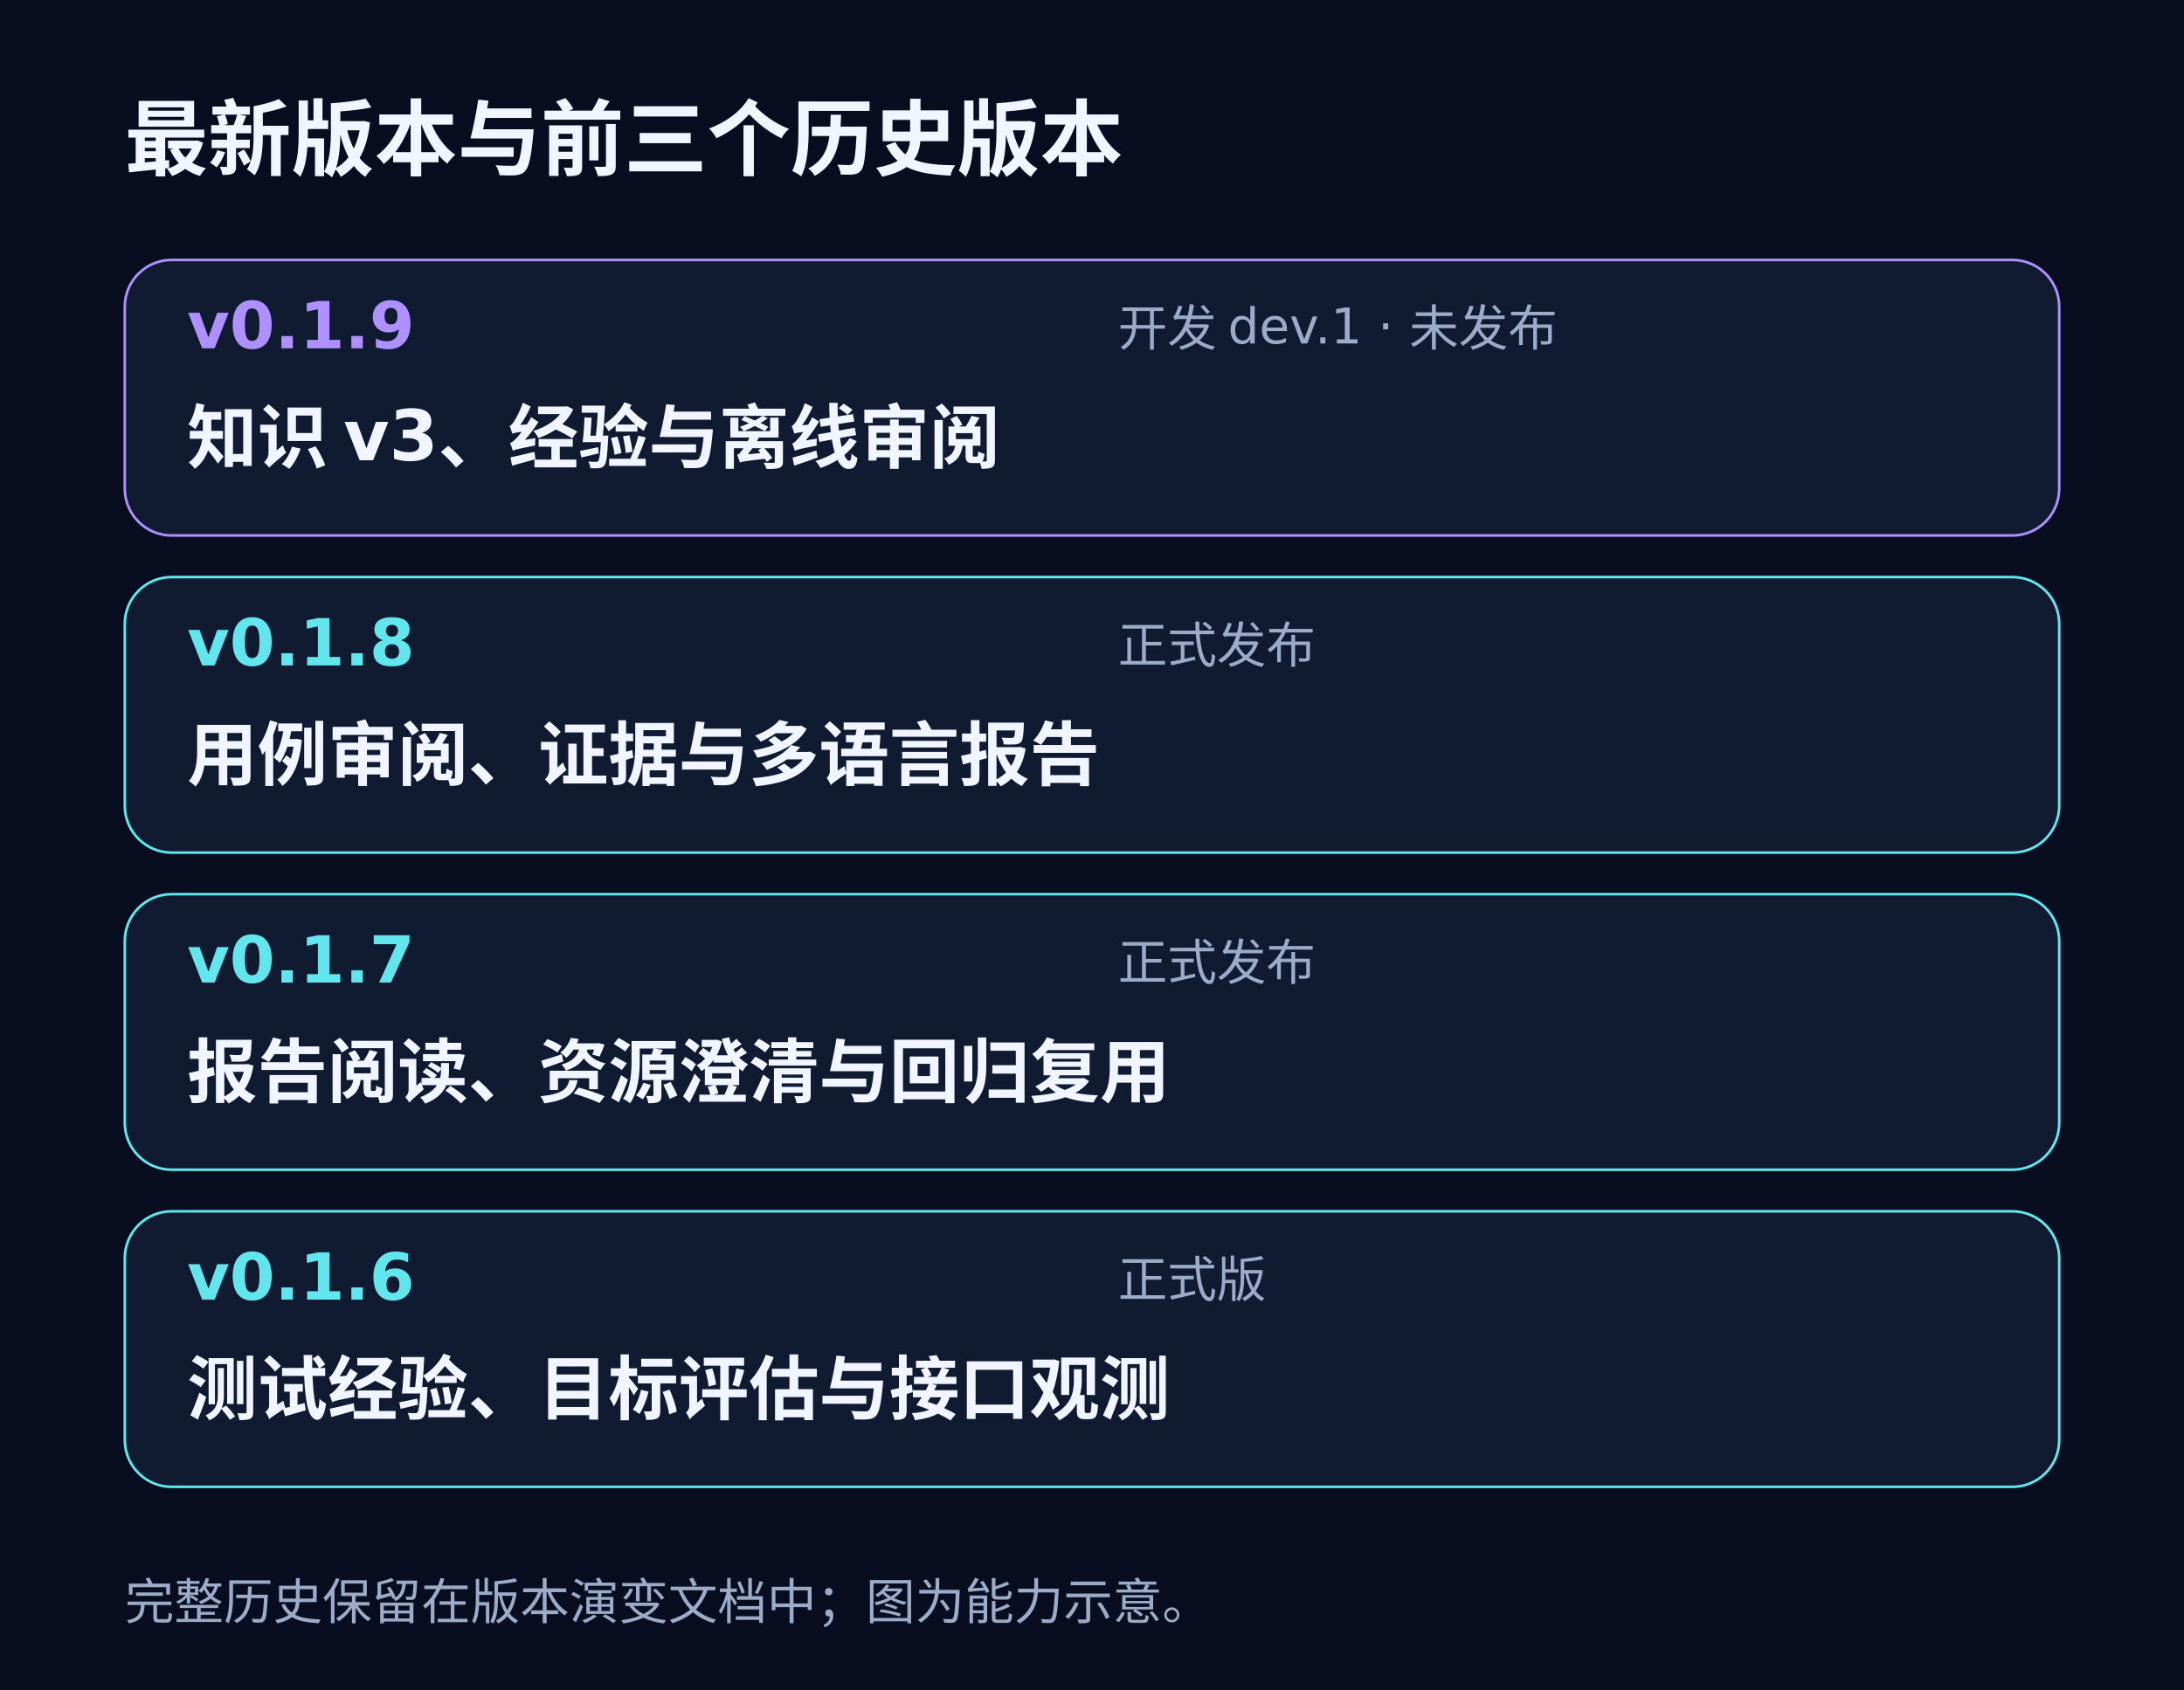
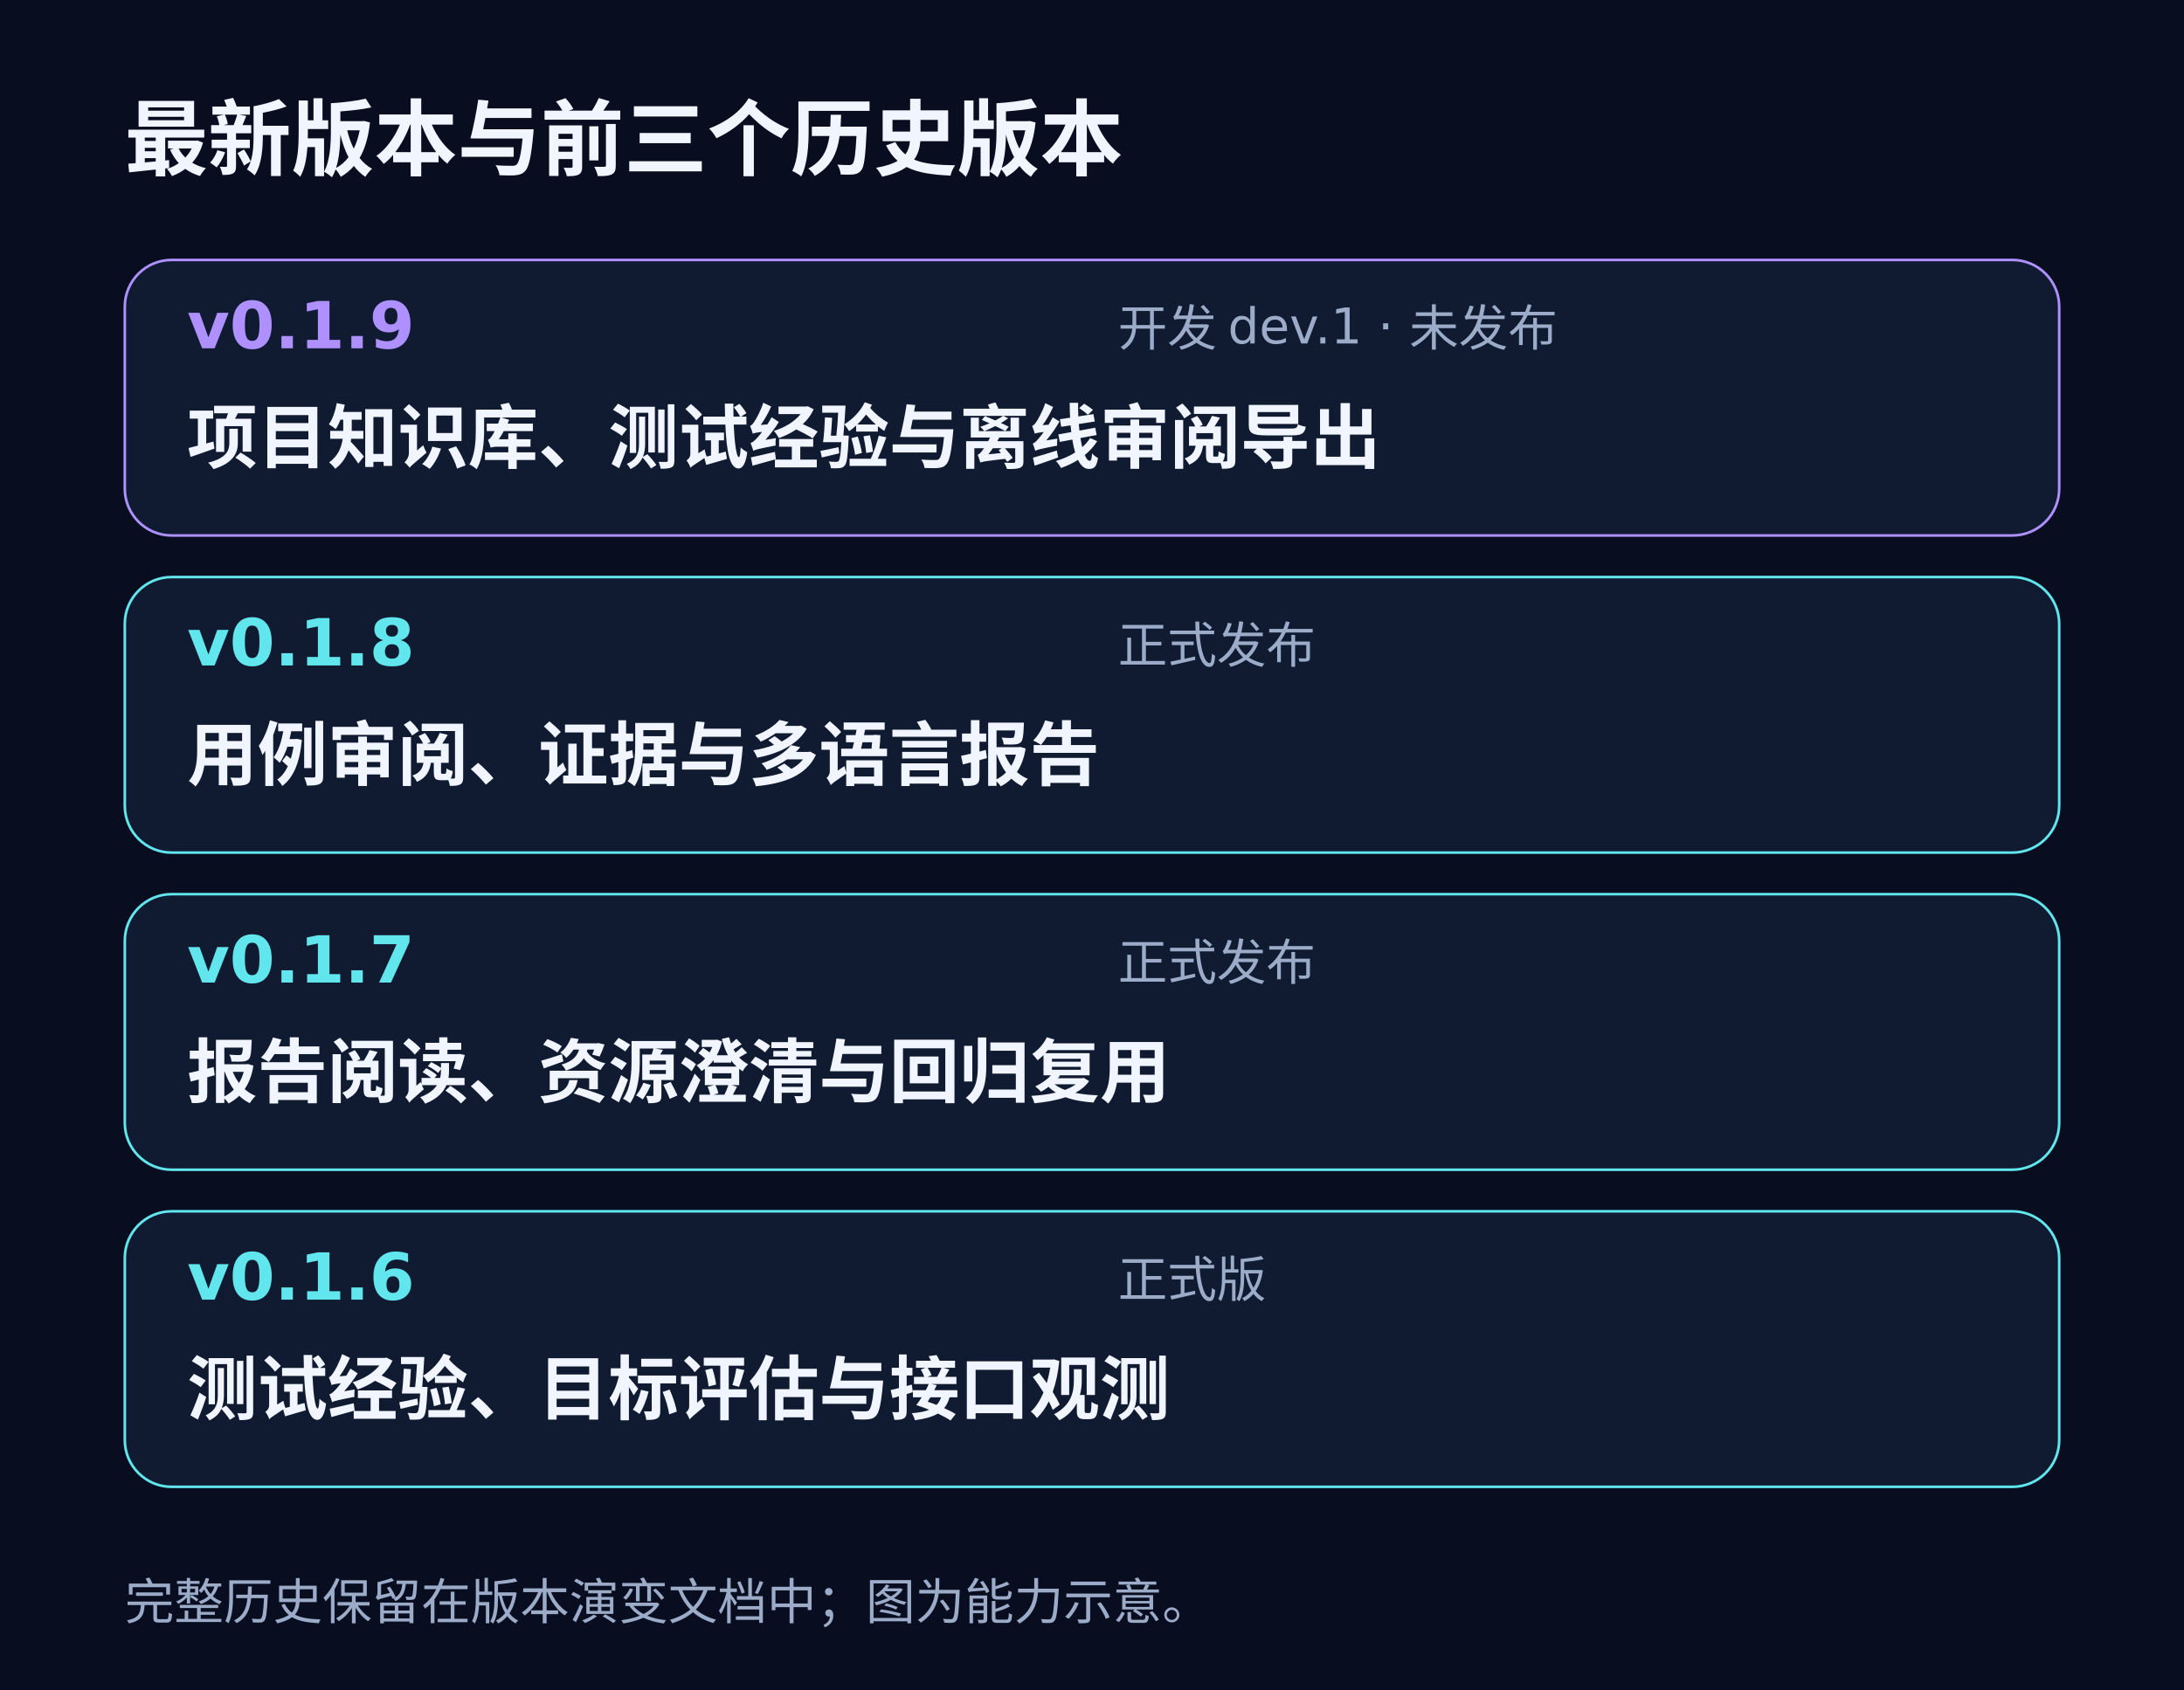
<svg xmlns="http://www.w3.org/2000/svg" width="840" height="650" viewBox="0 0 840 650" role="img" aria-label="最近四个版本 — README 概览">
  <defs>
    <linearGradient id="g">
      <stop stop-color="#61e6ed" />
      <stop offset="1" stop-color="#ae91ff" />
    </linearGradient>
    <marker id="arrow" markerWidth="8" markerHeight="8" refX="7" refY="4" orient="auto">
      <path d="M0,0 L8,4 L0,8" fill="#61e6ed" />
    </marker>
  </defs>
  <g font-family="DejaVu Sans, Noto Sans CJK SC, sans-serif">
    <rect x="0" y="0" width="840" height="650" rx="0" fill="#080e20" stroke="#080e20" />
    <path d="M0,2 H840" stroke="url(#g)" stroke-width="4" />
    <text x="48" y="65" font-size="32" fill="#f1f5ff" font-weight="700">最新版本与前三个历史版本</text>
    <rect x="48" y="100" width="744" height="106" rx="18" fill="#101b32" stroke="#ae91ff" />
    <text x="72" y="134" font-size="25" fill="#ae91ff" font-weight="700">v0.1.9</text>
    <text x="430" y="133" font-size="19" fill="#9cacc8" font-weight="400">开发 dev.1 · 未发布</text>
-     <text x="72" y="178" font-size="27" fill="#f1f5ff" font-weight="700">知识 v3、经验与离线审阅</text>
+     <text x="72" y="178" font-size="27" fill="#f1f5ff" font-weight="700">项目知识库、测试经验与离线审阅导出</text>
    <rect x="48" y="222" width="744" height="106" rx="18" fill="#101b32" stroke="#61e6ed" />
    <text x="72" y="256" font-size="25" fill="#61e6ed" font-weight="700">v0.1.8</text>
    <text x="430" y="255" font-size="19" fill="#9cacc8" font-weight="400">正式发布</text>
    <text x="72" y="300" font-size="27" fill="#f1f5ff" font-weight="700">用例审阅、证据与多语言报告</text>
    <rect x="48" y="344" width="744" height="106" rx="18" fill="#101b32" stroke="#61e6ed" />
    <text x="72" y="378" font-size="25" fill="#61e6ed" font-weight="700">v0.1.7</text>
    <text x="430" y="377" font-size="19" fill="#9cacc8" font-weight="400">正式发布</text>
    <text x="72" y="422" font-size="27" fill="#f1f5ff" font-weight="700">报告阅读、资源澄清与回归复用</text>
    <rect x="48" y="466" width="744" height="106" rx="18" fill="#101b32" stroke="#61e6ed" />
    <text x="72" y="500" font-size="25" fill="#61e6ed" font-weight="700">v0.1.6</text>
    <text x="430" y="499" font-size="19" fill="#9cacc8" font-weight="400">正式版</text>
    <text x="72" y="544" font-size="27" fill="#f1f5ff" font-weight="700">测试经验、目标评估与接口观测</text>
    <text x="48" y="623" font-size="19" fill="#9cacc8" font-weight="400">完整历史保留在版本演变文档中；图为能力示意。</text>
  </g>
</svg>
